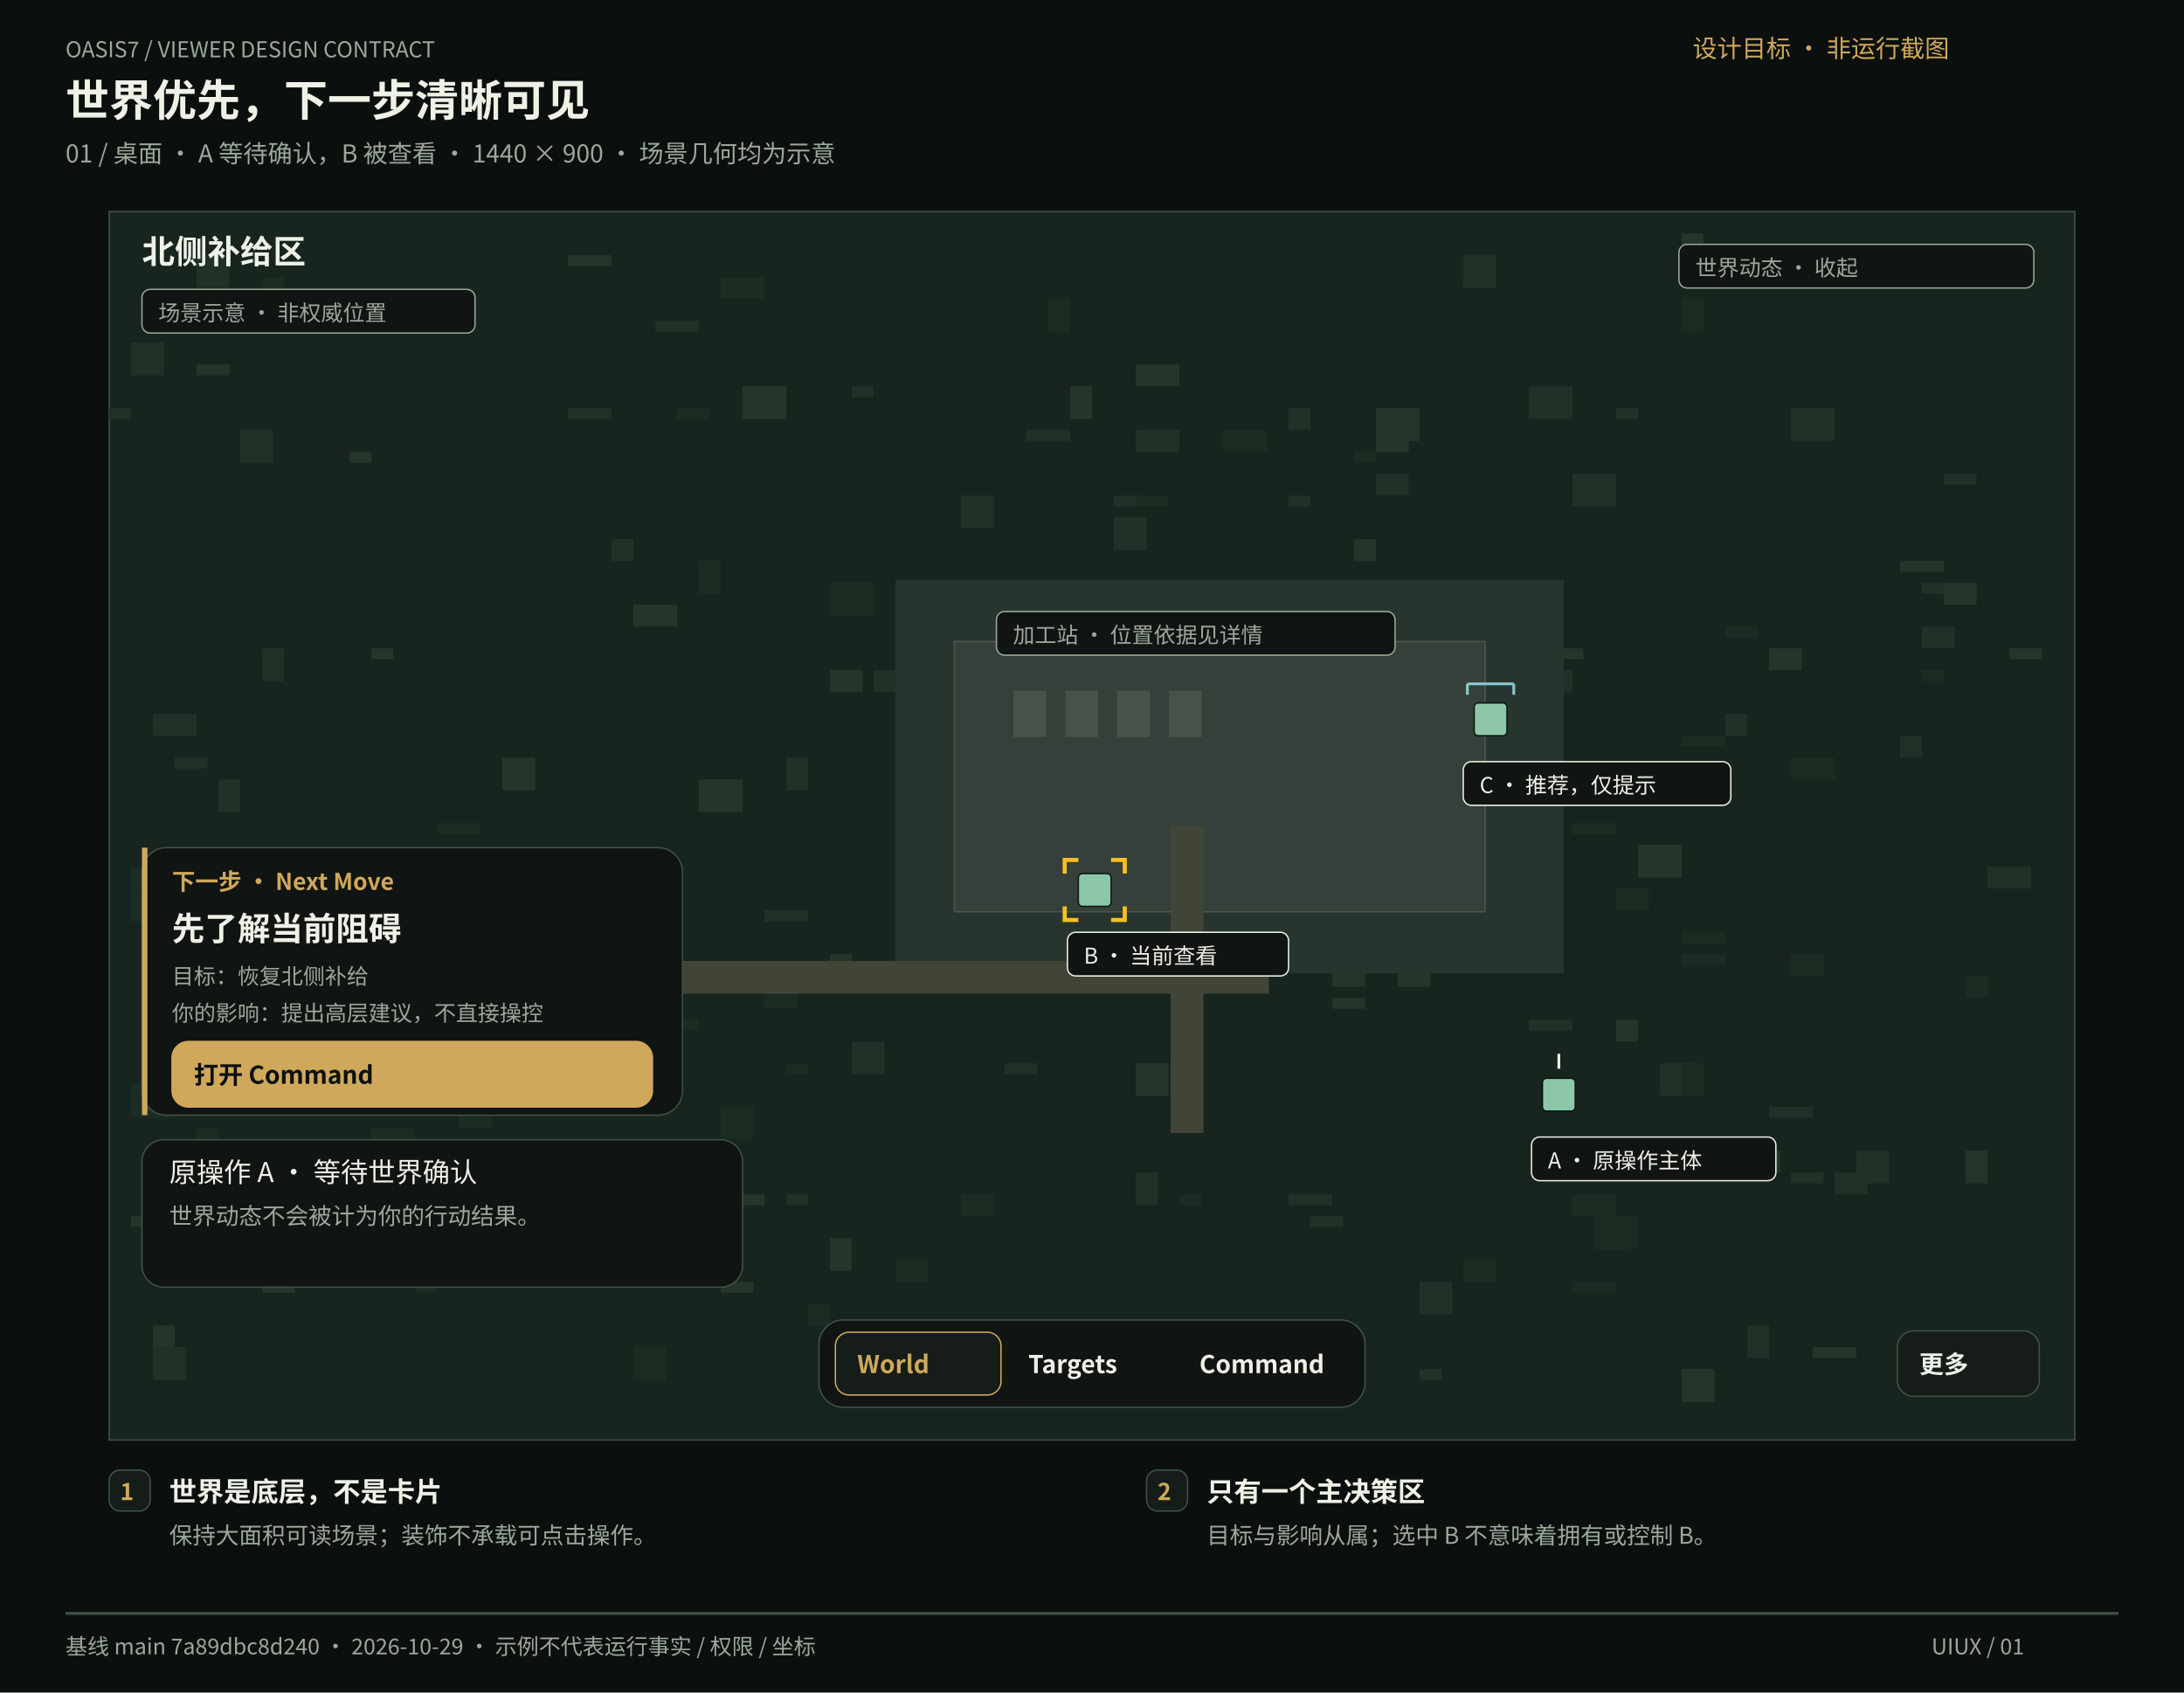
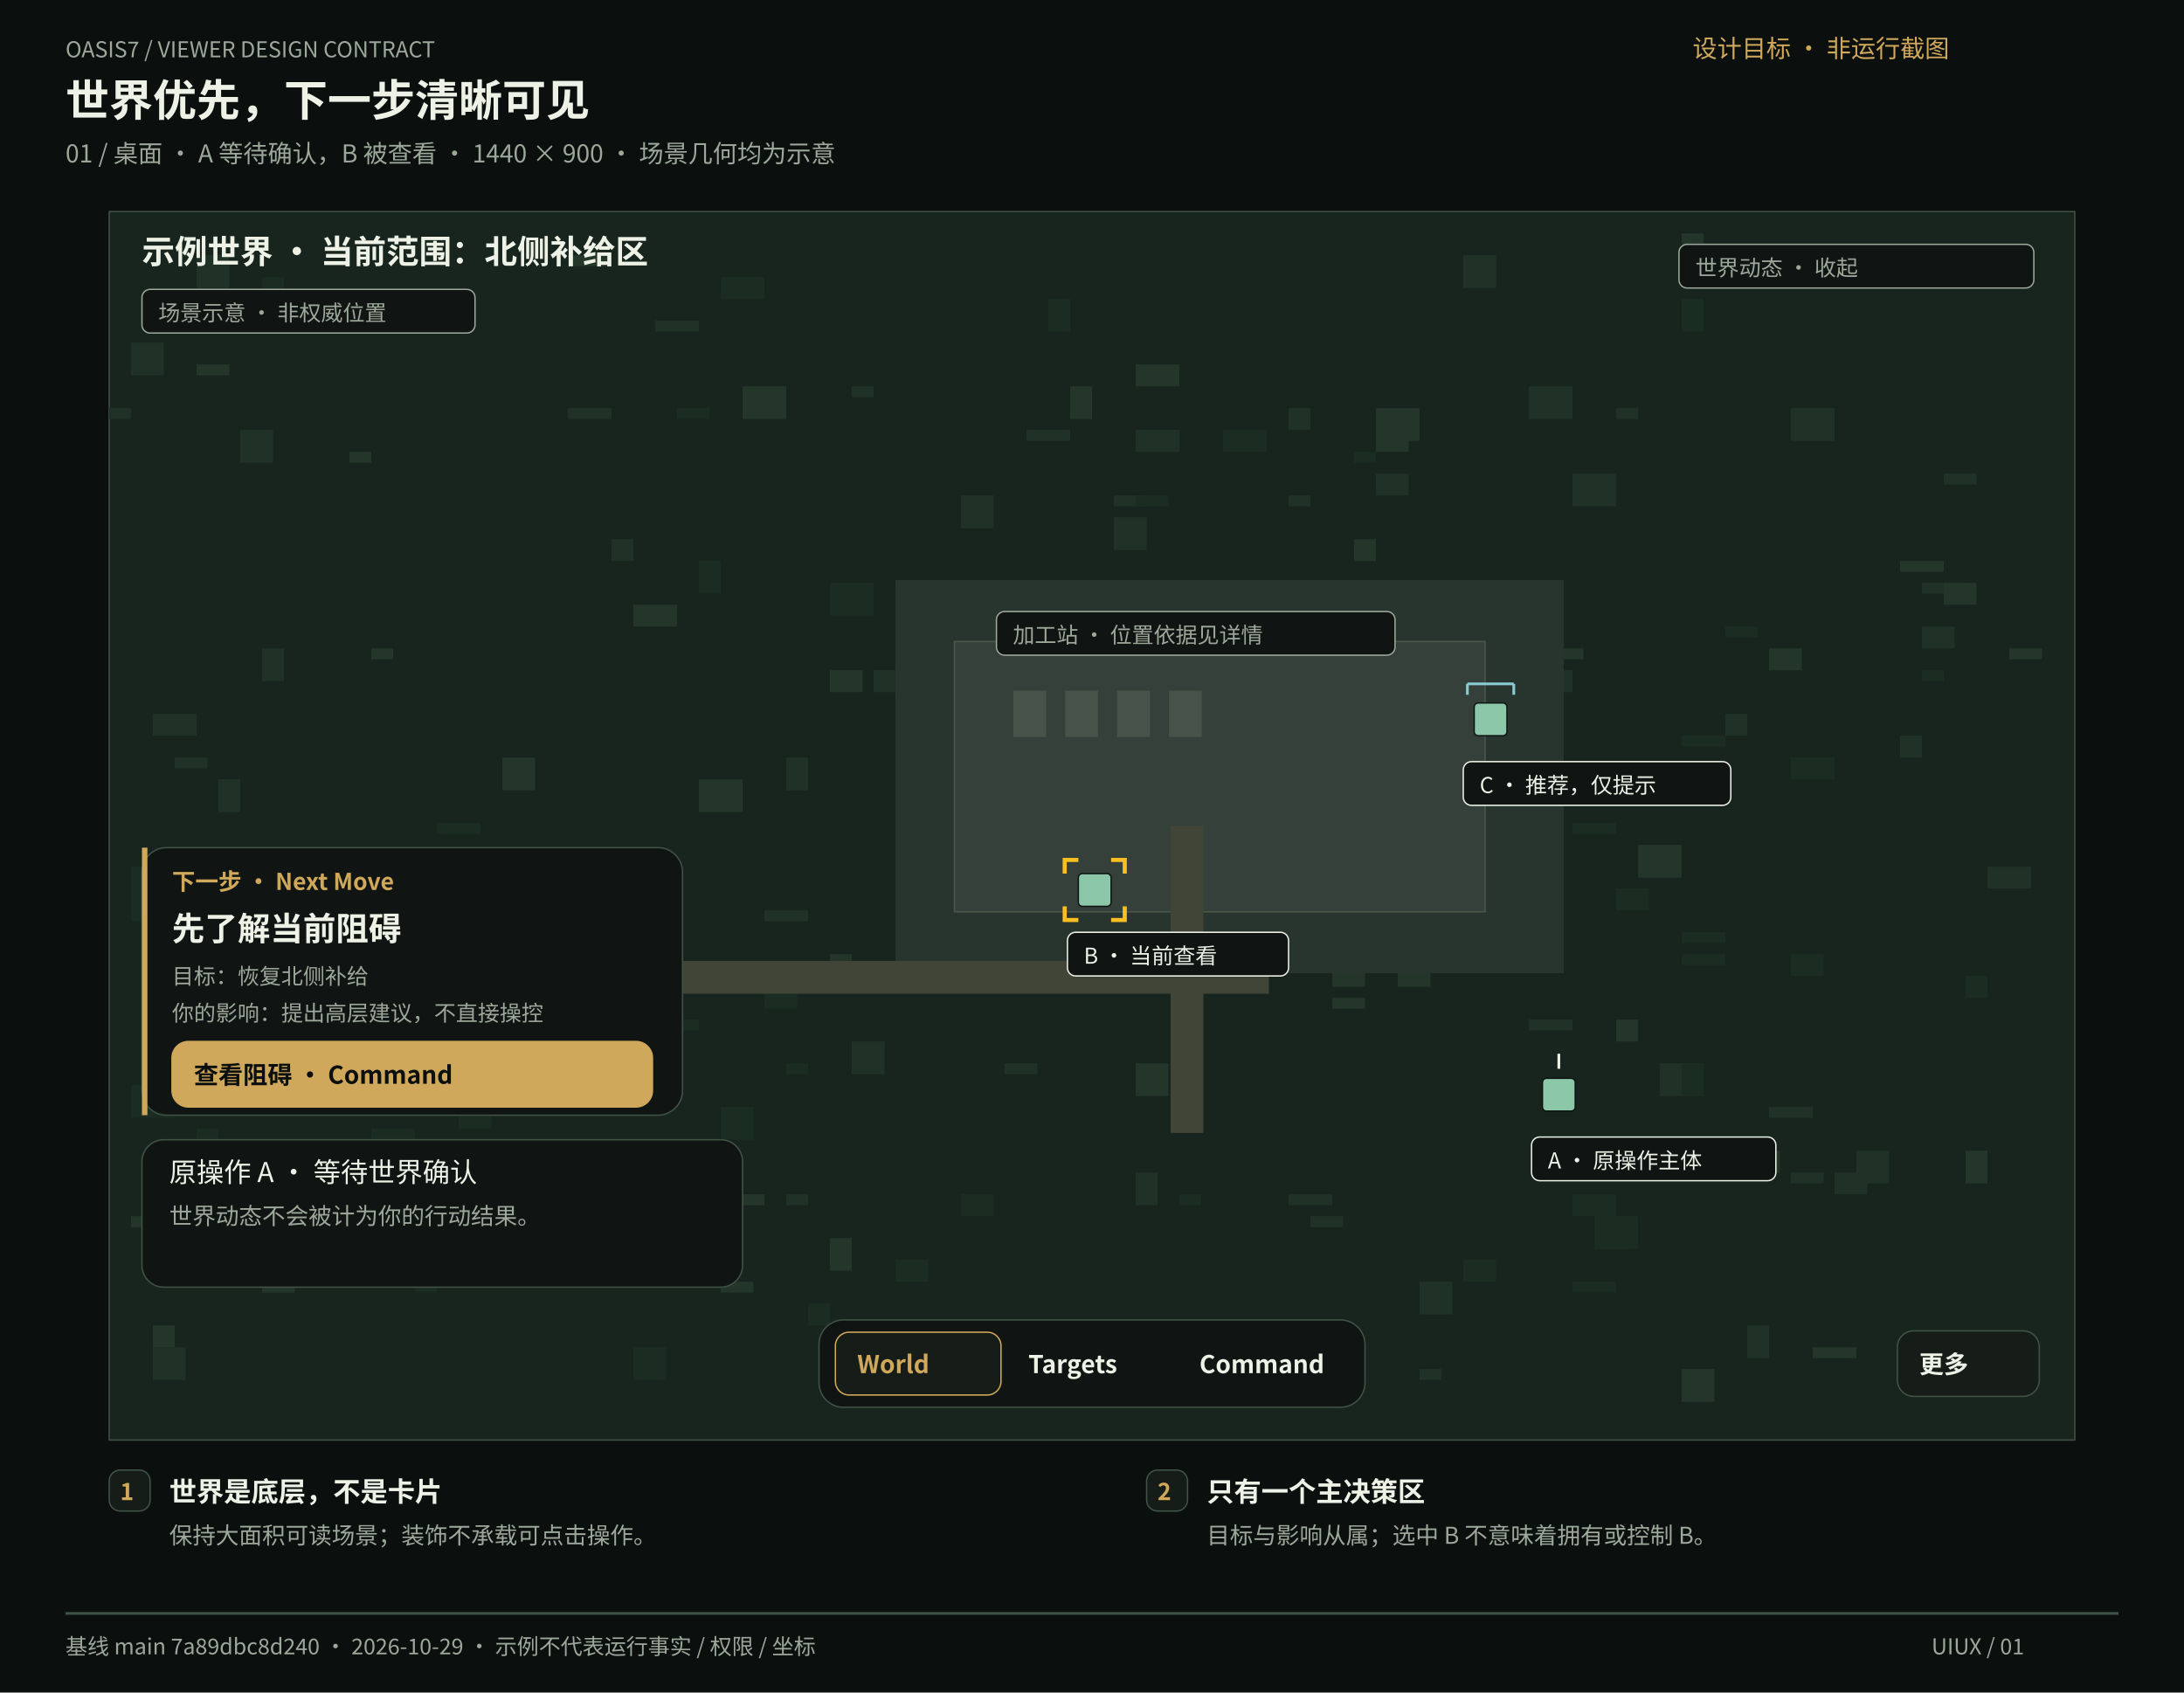
<svg xmlns="http://www.w3.org/2000/svg" width="1600" height="1240" viewBox="0 0 1600 1240" role="img" aria-labelledby="title desc">
  <rect width="100%" height="100%" fill="#0b100f" />
  <g font-family="Noto Sans CJK SC, Noto Sans, sans-serif">
    <text x="48" y="42" font-size="16" fill="#9ca89a" font-weight="400">OASIS7  /  VIEWER DESIGN CONTRACT</text>
    <text x="48" y="85" font-size="32" fill="#edf1e6" font-weight="600">世界优先，下一步清晰可见</text>
    <text x="48" y="119" font-size="18" fill="#9ca89a" font-weight="400">01 / 桌面 · A 等待确认，B 被查看 · 1440 × 900 · 场景几何均为示意</text>
    <text x="1240" y="42" font-size="18" fill="#d0a85b" font-weight="400">设计目标 · 非运行截图</text>
    <rect x="80" y="155" width="1440" height="900" rx="0" fill="#17251e" stroke="#405346" />
    <rect x="96" y="635" width="16" height="16" rx="0" fill="#1b2c22" stroke="none" />
    <rect x="1472" y="187" width="16" height="8" rx="0" fill="#24352a" stroke="none" />
    <rect x="544" y="875" width="16" height="8" rx="0" fill="#24352a" stroke="none" />
    <rect x="144" y="827" width="16" height="8" rx="0" fill="#1b2c22" stroke="none" />
    <rect x="1168" y="891" width="24" height="24" rx="0" fill="#203127" stroke="none" />
    <rect x="496" y="747" width="16" height="8" rx="0" fill="#1b2c22" stroke="none" />
    <rect x="896" y="491" width="16" height="8" rx="0" fill="#203127" stroke="none" />
    <rect x="880" y="523" width="32" height="8" rx="0" fill="#1b2c22" stroke="none" />
    <rect x="512" y="571" width="32" height="24" rx="0" fill="#24352a" stroke="none" />
    <rect x="192" y="203" width="16" height="16" rx="0" fill="#1b2c22" stroke="none" />
    <rect x="496" y="299" width="24" height="8" rx="0" fill="#1b2c22" stroke="none" />
    <rect x="1152" y="603" width="32" height="8" rx="0" fill="#1b2c22" stroke="none" />
    <rect x="960" y="891" width="24" height="8" rx="0" fill="#203127" stroke="none" />
    <rect x="1392" y="987" width="16" height="16" rx="0" fill="#1b2c22" stroke="none" />
    <rect x="608" y="491" width="24" height="16" rx="0" fill="#24352a" stroke="none" />
    <rect x="880" y="635" width="32" height="24" rx="0" fill="#203127" stroke="none" />
    <rect x="512" y="907" width="16" height="16" rx="0" fill="#1b2c22" stroke="none" />
    <rect x="1216" y="779" width="32" height="24" rx="0" fill="#203127" stroke="none" />
    <rect x="256" y="331" width="16" height="8" rx="0" fill="#24352a" stroke="none" />
    <rect x="832" y="859" width="16" height="24" rx="0" fill="#203127" stroke="none" />
    <rect x="656" y="459" width="32" height="8" rx="0" fill="#1b2c22" stroke="none" />
    <rect x="1008" y="347" width="24" height="16" rx="0" fill="#203127" stroke="none" />
    <rect x="176" y="715" width="32" height="8" rx="0" fill="#203127" stroke="none" />
    <rect x="272" y="795" width="16" height="8" rx="0" fill="#1b2c22" stroke="none" />
    <rect x="752" y="315" width="32" height="8" rx="0" fill="#203127" stroke="none" />
    <rect x="192" y="651" width="32" height="24" rx="0" fill="#203127" stroke="none" />
    <rect x="832" y="779" width="24" height="24" rx="0" fill="#24352a" stroke="none" />
    <rect x="144" y="267" width="24" height="8" rx="0" fill="#24352a" stroke="none" />
    <rect x="1312" y="859" width="24" height="8" rx="0" fill="#203127" stroke="none" />
    <rect x="1072" y="923" width="24" height="16" rx="0" fill="#1b2c22" stroke="none" />
    <rect x="96" y="251" width="24" height="24" rx="0" fill="#203127" stroke="none" />
    <rect x="992" y="331" width="16" height="8" rx="0" fill="#1b2c22" stroke="none" />
    <rect x="1232" y="779" width="16" height="24" rx="0" fill="#1b2c22" stroke="none" />
    <rect x="464" y="987" width="24" height="24" rx="0" fill="#1b2c22" stroke="none" />
    <rect x="1200" y="619" width="32" height="24" rx="0" fill="#24352a" stroke="none" />
    <rect x="1152" y="875" width="32" height="16" rx="0" fill="#1b2c22" stroke="none" />
    <rect x="1152" y="347" width="32" height="24" rx="0" fill="#203127" stroke="none" />
    <rect x="704" y="875" width="24" height="16" rx="0" fill="#1b2c22" stroke="none" />
    <rect x="832" y="267" width="32" height="16" rx="0" fill="#24352a" stroke="none" />
    <rect x="464" y="443" width="32" height="16" rx="0" fill="#24352a" stroke="none" />
    <rect x="416" y="187" width="32" height="8" rx="0" fill="#24352a" stroke="none" />
    <rect x="944" y="363" width="16" height="8" rx="0" fill="#203127" stroke="none" />
    <rect x="704" y="363" width="24" height="24" rx="0" fill="#203127" stroke="none" />
    <rect x="1184" y="747" width="16" height="16" rx="0" fill="#24352a" stroke="none" />
    <rect x="144" y="187" width="24" height="24" rx="0" fill="#203127" stroke="none" />
    <rect x="608" y="699" width="16" height="16" rx="0" fill="#24352a" stroke="none" />
    <rect x="816" y="363" width="24" height="8" rx="0" fill="#203127" stroke="none" />
    <rect x="864" y="875" width="16" height="8" rx="0" fill="#1b2c22" stroke="none" />
    <rect x="736" y="507" width="24" height="24" rx="0" fill="#203127" stroke="none" />
    <rect x="304" y="939" width="16" height="8" rx="0" fill="#1b2c22" stroke="none" />
    <rect x="1344" y="859" width="24" height="16" rx="0" fill="#203127" stroke="none" />
    <rect x="1408" y="427" width="32" height="8" rx="0" fill="#203127" stroke="none" />
    <rect x="144" y="219" width="24" height="8" rx="0" fill="#203127" stroke="none" />
    <rect x="1040" y="1003" width="16" height="8" rx="0" fill="#203127" stroke="none" />
    <rect x="848" y="427" width="24" height="16" rx="0" fill="#1b2c22" stroke="none" />
    <rect x="1264" y="459" width="24" height="8" rx="0" fill="#1b2c22" stroke="none" />
    <rect x="1312" y="299" width="32" height="24" rx="0" fill="#203127" stroke="none" />
    <rect x="272" y="827" width="32" height="24" rx="0" fill="#1b2c22" stroke="none" />
    <rect x="112" y="523" width="32" height="16" rx="0" fill="#203127" stroke="none" />
    <rect x="1456" y="635" width="32" height="16" rx="0" fill="#203127" stroke="none" />
    <rect x="864" y="555" width="32" height="8" rx="0" fill="#24352a" stroke="none" />
    <rect x="528" y="939" width="24" height="8" rx="0" fill="#24352a" stroke="none" />
    <rect x="576" y="875" width="16" height="8" rx="0" fill="#203127" stroke="none" />
    <rect x="1472" y="475" width="24" height="8" rx="0" fill="#24352a" stroke="none" />
    <rect x="192" y="475" width="16" height="24" rx="0" fill="#203127" stroke="none" />
    <rect x="944" y="299" width="16" height="16" rx="0" fill="#203127" stroke="none" />
    <rect x="160" y="571" width="16" height="24" rx="0" fill="#203127" stroke="none" />
    <rect x="1184" y="299" width="16" height="8" rx="0" fill="#203127" stroke="none" />
    <rect x="1040" y="603" width="24" height="16" rx="0" fill="#203127" stroke="none" />
    <rect x="1440" y="843" width="16" height="24" rx="0" fill="#24352a" stroke="none" />
    <rect x="1408" y="491" width="16" height="8" rx="0" fill="#1b2c22" stroke="none" />
    <rect x="1024" y="507" width="16" height="24" rx="0" fill="#203127" stroke="none" />
    <rect x="736" y="779" width="24" height="8" rx="0" fill="#203127" stroke="none" />
    <rect x="528" y="203" width="32" height="16" rx="0" fill="#1b2c22" stroke="none" />
    <rect x="912" y="603" width="24" height="8" rx="0" fill="#24352a" stroke="none" />
    <rect x="1136" y="475" width="24" height="8" rx="0" fill="#24352a" stroke="none" />
    <rect x="592" y="955" width="16" height="16" rx="0" fill="#1b2c22" stroke="none" />
    <rect x="352" y="747" width="24" height="24" rx="0" fill="#1b2c22" stroke="none" />
    <rect x="336" y="811" width="24" height="16" rx="0" fill="#1b2c22" stroke="none" />
    <rect x="640" y="491" width="24" height="16" rx="0" fill="#203127" stroke="none" />
    <rect x="624" y="763" width="24" height="24" rx="0" fill="#203127" stroke="none" />
    <rect x="768" y="219" width="16" height="24" rx="0" fill="#1b2c22" stroke="none" />
    <rect x="608" y="987" width="16" height="8" rx="0" fill="#1b2c22" stroke="none" />
    <rect x="704" y="427" width="32" height="16" rx="0" fill="#203127" stroke="none" />
    <rect x="480" y="235" width="32" height="8" rx="0" fill="#203127" stroke="none" />
    <rect x="1184" y="651" width="24" height="16" rx="0" fill="#1b2c22" stroke="none" />
    <rect x="960" y="635" width="16" height="8" rx="0" fill="#203127" stroke="none" />
    <rect x="1296" y="475" width="24" height="16" rx="0" fill="#24352a" stroke="none" />
    <rect x="192" y="939" width="24" height="8" rx="0" fill="#24352a" stroke="none" />
    <rect x="1328" y="987" width="32" height="8" rx="0" fill="#24352a" stroke="none" />
    <rect x="1120" y="747" width="32" height="8" rx="0" fill="#203127" stroke="none" />
    <rect x="352" y="699" width="24" height="16" rx="0" fill="#24352a" stroke="none" />
    <rect x="976" y="699" width="24" height="24" rx="0" fill="#24352a" stroke="none" />
    <rect x="608" y="907" width="16" height="24" rx="0" fill="#24352a" stroke="none" />
    <rect x="416" y="299" width="32" height="8" rx="0" fill="#203127" stroke="none" />
    <rect x="1168" y="891" width="32" height="24" rx="0" fill="#1b2c22" stroke="none" />
    <rect x="944" y="619" width="16" height="8" rx="0" fill="#203127" stroke="none" />
    <rect x="1120" y="283" width="32" height="24" rx="0" fill="#203127" stroke="none" />
    <rect x="864" y="651" width="16" height="16" rx="0" fill="#203127" stroke="none" />
    <rect x="96" y="651" width="24" height="24" rx="0" fill="#1b2c22" stroke="none" />
    <rect x="352" y="635" width="24" height="8" rx="0" fill="#1b2c22" stroke="none" />
    <rect x="272" y="907" width="24" height="24" rx="0" fill="#203127" stroke="none" />
    <rect x="784" y="283" width="16" height="24" rx="0" fill="#24352a" stroke="none" />
    <rect x="672" y="987" width="16" height="8" rx="0" fill="#1b2c22" stroke="none" />
    <rect x="112" y="971" width="16" height="16" rx="0" fill="#24352a" stroke="none" />
    <rect x="448" y="395" width="16" height="16" rx="0" fill="#203127" stroke="none" />
    <rect x="928" y="459" width="32" height="8" rx="0" fill="#203127" stroke="none" />
    <rect x="896" y="987" width="16" height="8" rx="0" fill="#1b2c22" stroke="none" />
    <rect x="896" y="315" width="32" height="16" rx="0" fill="#1b2c22" stroke="none" />
    <rect x="1408" y="187" width="24" height="8" rx="0" fill="#24352a" stroke="none" />
    <rect x="368" y="555" width="24" height="24" rx="0" fill="#24352a" stroke="none" />
    <rect x="272" y="475" width="16" height="8" rx="0" fill="#24352a" stroke="none" />
    <rect x="1040" y="939" width="24" height="24" rx="0" fill="#203127" stroke="none" />
    <rect x="944" y="875" width="32" height="8" rx="0" fill="#203127" stroke="none" />
    <rect x="96" y="795" width="32" height="8" rx="0" fill="#1b2c22" stroke="none" />
    <rect x="1232" y="171" width="16" height="24" rx="0" fill="#24352a" stroke="none" />
    <rect x="1296" y="811" width="32" height="8" rx="0" fill="#203127" stroke="none" />
    <rect x="1424" y="347" width="24" height="8" rx="0" fill="#203127" stroke="none" />
    <rect x="1008" y="315" width="24" height="16" rx="0" fill="#24352a" stroke="none" />
    <rect x="816" y="379" width="24" height="24" rx="0" fill="#203127" stroke="none" />
    <rect x="1424" y="427" width="24" height="16" rx="0" fill="#24352a" stroke="none" />
    <rect x="1392" y="539" width="16" height="16" rx="0" fill="#203127" stroke="none" />
    <rect x="1232" y="699" width="32" height="8" rx="0" fill="#1b2c22" stroke="none" />
    <rect x="1024" y="699" width="24" height="24" rx="0" fill="#24352a" stroke="none" />
    <rect x="1040" y="571" width="16" height="24" rx="0" fill="#24352a" stroke="none" />
    <rect x="1280" y="843" width="24" height="16" rx="0" fill="#24352a" stroke="none" />
    <rect x="1152" y="939" width="32" height="8" rx="0" fill="#1b2c22" stroke="none" />
    <rect x="560" y="667" width="32" height="8" rx="0" fill="#203127" stroke="none" />
    <rect x="656" y="923" width="24" height="16" rx="0" fill="#1b2c22" stroke="none" />
    <rect x="992" y="395" width="16" height="16" rx="0" fill="#24352a" stroke="none" />
    <rect x="576" y="555" width="16" height="24" rx="0" fill="#203127" stroke="none" />
    <rect x="544" y="283" width="32" height="24" rx="0" fill="#24352a" stroke="none" />
    <rect x="1312" y="699" width="24" height="16" rx="0" fill="#1b2c22" stroke="none" />
    <rect x="608" y="427" width="32" height="24" rx="0" fill="#1b2c22" stroke="none" />
    <rect x="128" y="555" width="24" height="8" rx="0" fill="#203127" stroke="none" />
    <rect x="1440" y="715" width="16" height="16" rx="0" fill="#1b2c22" stroke="none" />
    <rect x="1104" y="619" width="32" height="24" rx="0" fill="#203127" stroke="none" />
    <rect x="688" y="971" width="16" height="8" rx="0" fill="#203127" stroke="none" />
    <rect x="832" y="315" width="32" height="16" rx="0" fill="#203127" stroke="none" />
    <rect x="624" y="283" width="16" height="8" rx="0" fill="#203127" stroke="none" />
    <rect x="1232" y="219" width="16" height="24" rx="0" fill="#1b2c22" stroke="none" />
    <rect x="1072" y="187" width="24" height="24" rx="0" fill="#203127" stroke="none" />
    <rect x="512" y="411" width="16" height="24" rx="0" fill="#1b2c22" stroke="none" />
    <rect x="1232" y="539" width="32" height="8" rx="0" fill="#1b2c22" stroke="none" />
    <rect x="144" y="731" width="16" height="8" rx="0" fill="#203127" stroke="none" />
    <rect x="320" y="603" width="32" height="8" rx="0" fill="#1b2c22" stroke="none" />
    <rect x="208" y="219" width="16" height="16" rx="0" fill="#203127" stroke="none" />
    <rect x="656" y="475" width="16" height="16" rx="0" fill="#24352a" stroke="none" />
    <rect x="176" y="315" width="24" height="24" rx="0" fill="#203127" stroke="none" />
    <rect x="528" y="811" width="24" height="24" rx="0" fill="#1b2c22" stroke="none" />
    <rect x="1232" y="683" width="32" height="8" rx="0" fill="#1b2c22" stroke="none" />
    <rect x="1232" y="1003" width="24" height="24" rx="0" fill="#24352a" stroke="none" />
    <rect x="576" y="779" width="16" height="8" rx="0" fill="#1b2c22" stroke="none" />
    <rect x="1008" y="299" width="32" height="24" rx="0" fill="#24352a" stroke="none" />
    <rect x="304" y="859" width="32" height="16" rx="0" fill="#24352a" stroke="none" />
    <rect x="1264" y="523" width="16" height="16" rx="0" fill="#203127" stroke="none" />
    <rect x="768" y="683" width="24" height="24" rx="0" fill="#24352a" stroke="none" />
    <rect x="1312" y="555" width="32" height="16" rx="0" fill="#1b2c22" stroke="none" />
    <rect x="864" y="715" width="16" height="8" rx="0" fill="#203127" stroke="none" />
    <rect x="80" y="299" width="16" height="8" rx="0" fill="#203127" stroke="none" />
    <rect x="352" y="907" width="16" height="24" rx="0" fill="#203127" stroke="none" />
    <rect x="1280" y="971" width="16" height="24" rx="0" fill="#203127" stroke="none" />
    <rect x="112" y="987" width="24" height="24" rx="0" fill="#203127" stroke="none" />
    <rect x="880" y="539" width="24" height="24" rx="0" fill="#24352a" stroke="none" />
    <rect x="832" y="363" width="24" height="8" rx="0" fill="#1b2c22" stroke="none" />
    <rect x="1360" y="843" width="24" height="24" rx="0" fill="#203127" stroke="none" />
    <rect x="1392" y="411" width="32" height="8" rx="0" fill="#24352a" stroke="none" />
    <rect x="560" y="715" width="24" height="24" rx="0" fill="#1b2c22" stroke="none" />
    <rect x="144" y="683" width="24" height="16" rx="0" fill="#24352a" stroke="none" />
    <rect x="1120" y="491" width="32" height="16" rx="0" fill="#203127" stroke="none" />
    <rect x="800" y="667" width="24" height="24" rx="0" fill="#24352a" stroke="none" />
    <rect x="96" y="795" width="32" height="24" rx="0" fill="#1b2c22" stroke="none" />
    <rect x="976" y="731" width="24" height="8" rx="0" fill="#24352a" stroke="none" />
    <rect x="1408" y="459" width="24" height="16" rx="0" fill="#203127" stroke="none" />
    <rect x="96" y="891" width="24" height="8" rx="0" fill="#24352a" stroke="none" />
    <rect x="656.0" y="425.0" width="489.6" height="288.0" rx="0" fill="#28352e" stroke="none" />
    <rect x="699.2" y="470.0" width="388.8" height="198.0" rx="0" fill="#344039" stroke="#4b574b" />
    <rect x="742.4" y="506.0" width="24" height="34" rx="0" fill="#475348" stroke="none" />
    <rect x="780.4" y="506.0" width="24" height="34" rx="0" fill="#475348" stroke="none" />
    <rect x="818.4" y="506.0" width="24" height="34" rx="0" fill="#475348" stroke="none" />
    <rect x="856.4" y="506.0" width="24" height="34" rx="0" fill="#475348" stroke="none" />
    <rect x="396.8" y="704.0" width="532.8" height="24" rx="0" fill="#414538" stroke="none" />
    <rect x="857.6" y="605.0" width="24" height="225.0" rx="0" fill="#414538" stroke="none" />
-     <text x="104" y="193" font-size="24" fill="#edf1e6" font-weight="600">北侧补给区</text>
+     <text x="104" y="193" font-size="24" fill="#edf1e6" font-weight="600">示例世界 · 当前范围：北侧补给区</text>
    <rect x="104" y="212" width="244" height="32" rx="6" fill="#101412" stroke="#9ca89a" />
    <text x="116" y="235" font-size="16" fill="#9ca89a" font-weight="400">场景示意 · 非权威位置</text>
    <rect x="1230" y="179" width="260" height="32" rx="6" fill="#101412" stroke="#9ca89a" />
    <text x="1242" y="202" font-size="16" fill="#9ca89a" font-weight="400">世界动态 · 收起</text>
    <rect x="104" y="621" width="396" height="196" rx="18" fill="#101412" stroke="#405346" />
    <rect x="104" y="621" width="4" height="196" rx="0" fill="#d0a85b" stroke="none" />
    <text x="126" y="652" font-size="17" fill="#d0a85b" font-weight="600">下一步 · Next Move</text>
    <text x="126" y="689" font-size="24" fill="#edf1e6" font-weight="600">先了解当前阻碍</text>
    <text x="126" y="721" font-size="16" fill="#9ca89a" font-weight="400">目标：恢复北侧补给</text>
    <text x="126" y="748" font-size="16" fill="#9ca89a" font-weight="400">你的影响：提出高层建议，不直接操控</text>
    <rect x="126" y="763" width="352" height="48" rx="12" fill="#d0a85b" stroke="#d0a85b" />
-     <text x="142" y="794" font-size="18" fill="#0b100f" font-weight="600">打开 Command</text>
+     <text x="142" y="794" font-size="18" fill="#0b100f" font-weight="600">查看阻碍 · Command</text>
    <path d="M790 630 H780 V640" fill="none" stroke="#fbbf24" stroke-width="3" />
    <path d="M814 630 H824 V640" fill="none" stroke="#fbbf24" stroke-width="3" />
    <path d="M790 674 H780 V664" fill="none" stroke="#fbbf24" stroke-width="3" />
    <path d="M814 674 H824 V664" fill="none" stroke="#fbbf24" stroke-width="3" />
    <rect x="790" y="640" width="24" height="24" rx="3" fill="#8dc7aa" stroke="#0d1411" />
    <rect x="782" y="683" width="162" height="32" rx="6" fill="#101412" stroke="#edf1e6" />
    <text x="794" y="706" font-size="16" fill="#edf1e6" font-weight="400">B · 当前查看</text>
    <rect x="1130" y="790" width="24" height="24" rx="3" fill="#8dc7aa" stroke="#0d1411" />
    <rect x="1122" y="833" width="179" height="32" rx="6" fill="#101412" stroke="#edf1e6" />
    <text x="1134" y="856" font-size="16" fill="#edf1e6" font-weight="400">A · 原操作主体</text>
    <path d="M1142 772 L1142 783" fill="none" stroke="#edf1e6" stroke-width="2" />
    <rect x="1080" y="515" width="24" height="24" rx="3" fill="#8dc7aa" stroke="#0d1411" />
    <rect x="1072" y="558" width="196" height="32" rx="6" fill="#101412" stroke="#edf1e6" />
    <text x="1084" y="581" font-size="16" fill="#edf1e6" font-weight="400">C · 推荐，仅提示</text>
    <path d="M1075 501 L1109 501" fill="none" stroke="#88cbd0" stroke-width="2" />
    <path d="M1075 501 L1075 509" fill="none" stroke="#88cbd0" stroke-width="2" />
    <path d="M1109 501 L1109 509" fill="none" stroke="#88cbd0" stroke-width="2" />
    <rect x="730" y="448" width="292" height="32" rx="6" fill="#101412" stroke="#9ca89a" />
    <text x="742" y="471" font-size="16" fill="#9ca89a" font-weight="400">加工站 · 位置依据见详情</text>
    <rect x="104" y="835" width="440" height="108" rx="16" fill="#101412" stroke="#405346" />
    <text x="124" y="866" font-size="20" fill="#edf1e6" font-weight="400">原操作 A · 等待世界确认</text>
    <text x="124" y="897" font-size="17" fill="#9ca89a" font-weight="400">世界动态不会被计为你的行动结果。</text>
    <rect x="600" y="967" width="400" height="64" rx="18" fill="#101412" stroke="#405346" />
    <rect x="612.0" y="976" width="121.333" height="46" rx="10" fill="#161d19" stroke="#d0a85b" />
    <text x="628.0" y="1006" font-size="18" fill="#d0a85b" font-weight="600">World</text>
    <text x="753.333" y="1006" font-size="18" fill="#edf1e6" font-weight="600">Targets</text>
    <text x="878.667" y="1006" font-size="18" fill="#edf1e6" font-weight="600">Command</text>
    <rect x="1390" y="975" width="104" height="48" rx="12" fill="#161d19" stroke="#405346" />
    <text x="1406" y="1006" font-size="18" fill="#edf1e6" font-weight="600">更多</text>
    <rect x="80" y="1077" width="30" height="30" rx="8" fill="#161d19" stroke="#405346" />
    <text x="88" y="1099" font-size="17" fill="#d0a85b" font-weight="600">1</text>
    <text x="124" y="1100" font-size="20" fill="#edf1e6" font-weight="600">世界是底层，不是卡片</text>
    <text x="124" y="1131" font-size="17" fill="#9ca89a" font-weight="400">保持大面积可读场景；装饰不承载可点击操作。</text>
    <rect x="840" y="1077" width="30" height="30" rx="8" fill="#161d19" stroke="#405346" />
    <text x="848" y="1099" font-size="17" fill="#d0a85b" font-weight="600">2</text>
    <text x="884" y="1100" font-size="20" fill="#edf1e6" font-weight="600">只有一个主决策区</text>
    <text x="884" y="1131" font-size="17" fill="#9ca89a" font-weight="400">目标与影响从属；选中 B 不意味着拥有或控制 B。</text>
    <path d="M48 1182 L1552 1182" fill="none" stroke="#405346" stroke-width="2" />
    <text x="48" y="1212" font-size="16" fill="#9ca89a" font-weight="400">基线 main 7a89dbc8d240 · 2026-10-29 · 示例不代表运行事实 / 权限 / 坐标</text>
    <text x="1415" y="1212" font-size="16" fill="#9ca89a" font-weight="400">UIUX / 01</text>
  </g>
</svg>
